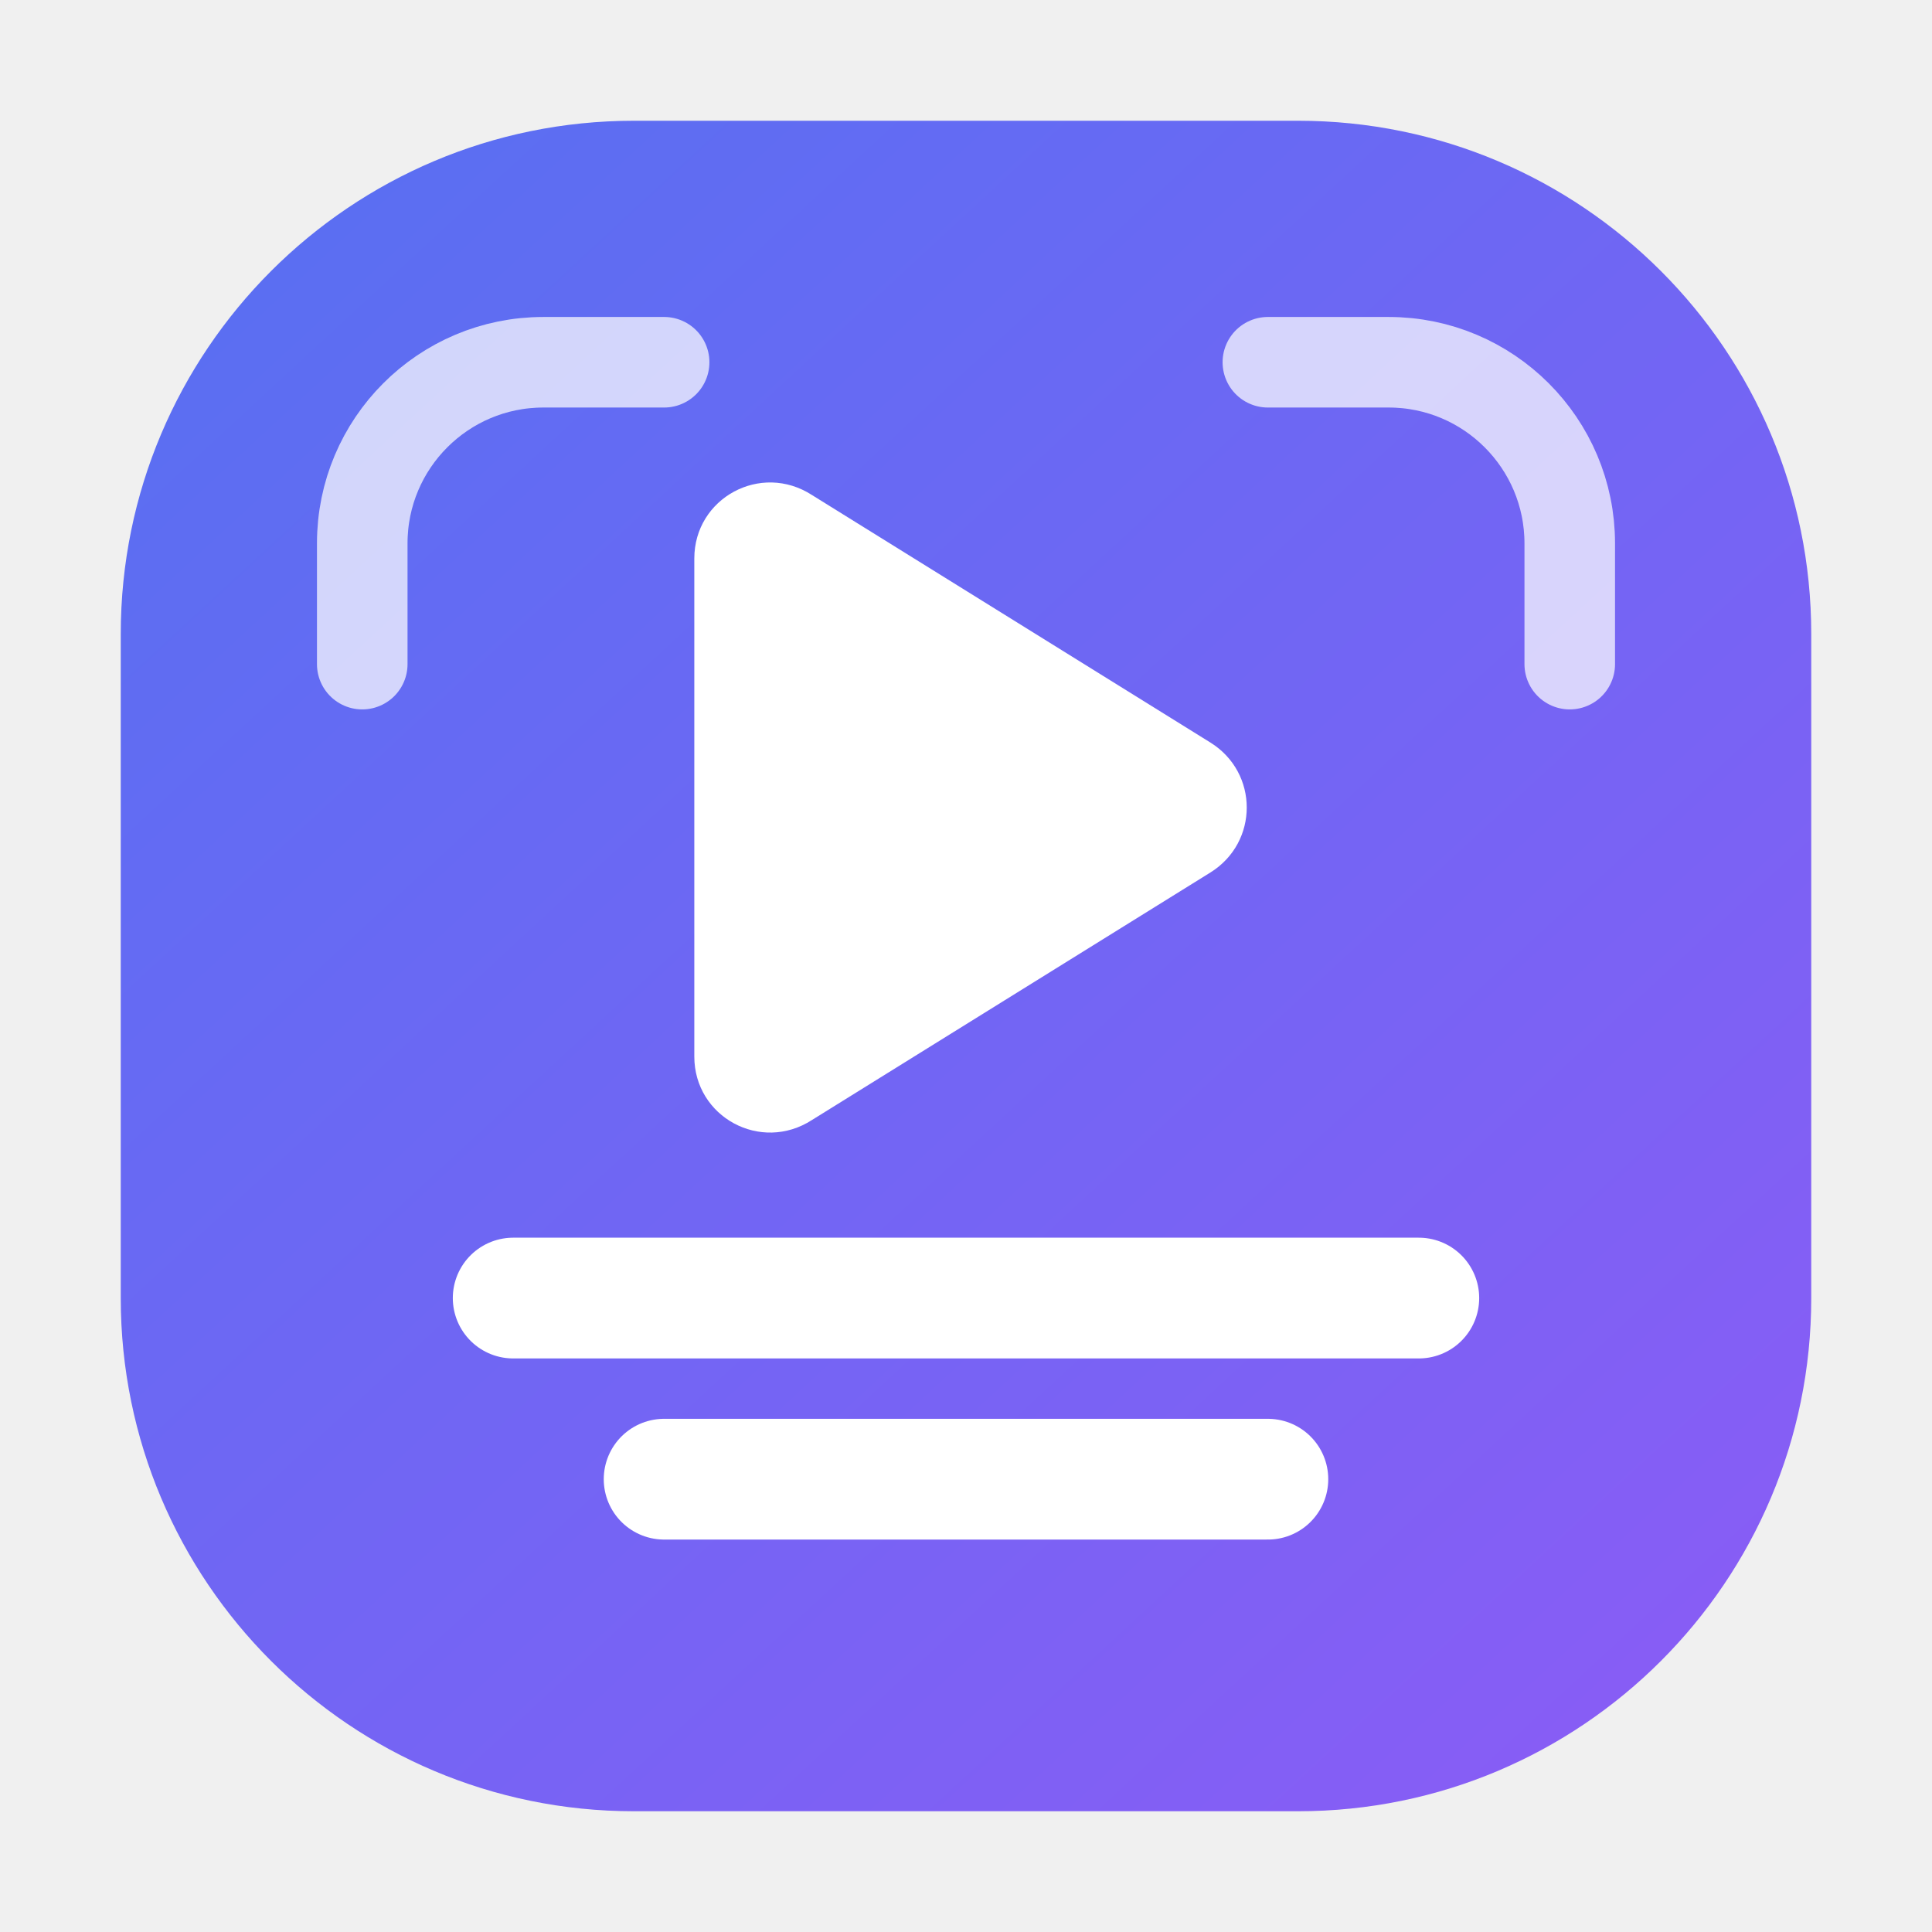
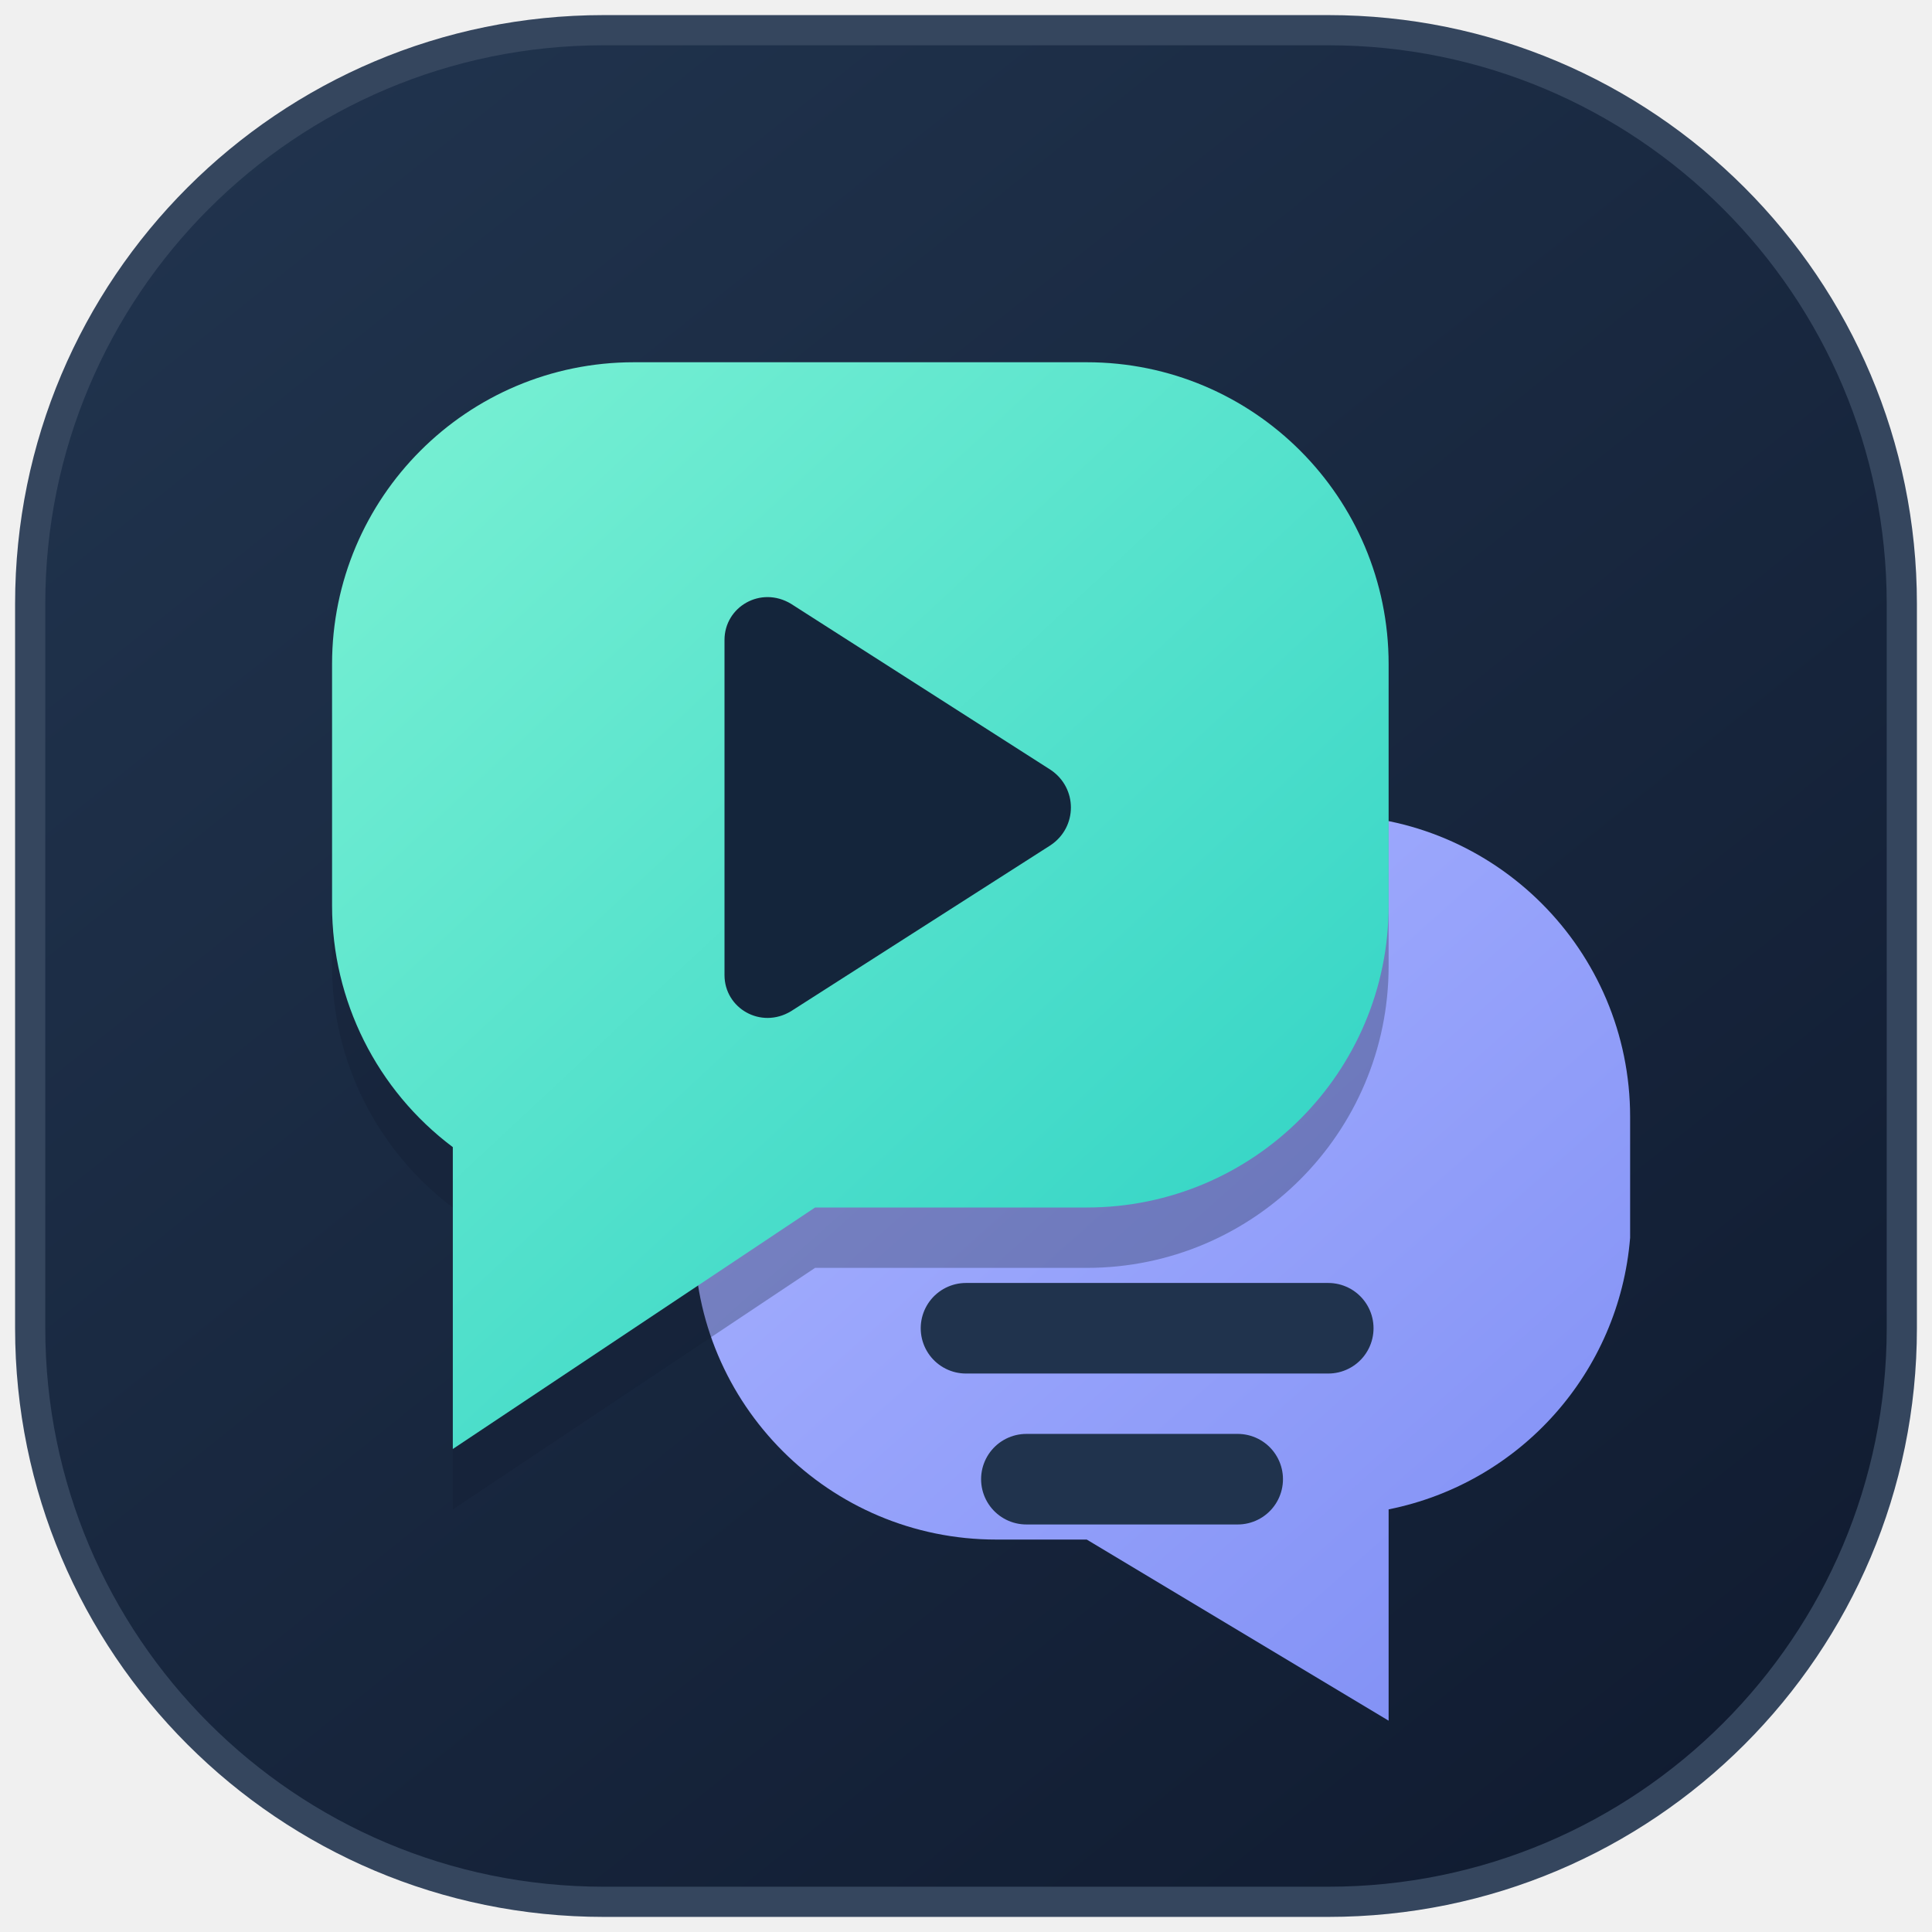
<svg xmlns="http://www.w3.org/2000/svg" viewBox="0 0 64 64" role="img" aria-labelledby="title desc">
  <defs>
-     <linearGradient id="brand" x1="8" y1="6" x2="57" y2="59" gradientUnits="userSpaceOnUse">
-       <stop stop-color="#596FF2" />
-       <stop offset="1" stop-color="#8A5CF5" />
+     <linearGradient id="tile" x1="8" y1="4" x2="56" y2="64" gradientUnits="userSpaceOnUse">
+       <stop stop-color="#20334D" />
+       <stop offset="1" stop-color="#101B30" />
+     </linearGradient>
+     <linearGradient id="mint" x1="14" y1="12" x2="42" y2="42" gradientUnits="userSpaceOnUse">
+       <stop stop-color="#78F0D3" />
+       <stop offset="1" stop-color="#35D5C6" />
+     </linearGradient>
+     <linearGradient id="language" x1="28" y1="28" x2="52" y2="55" gradientUnits="userSpaceOnUse">
+       <stop stop-color="#A7B1FF" />
+       <stop offset="1" stop-color="#8190F5" />
    </linearGradient>
  </defs>
-   <rect x="4" y="4" width="56" height="56" rx="17" fill="url(#brand)" />
-   <path d="M23 18.5c0-2 2.2-3.2 3.9-2.1l13.2 8.2c1.6 1 1.6 3.3 0 4.3l-13.2 8.2c-1.7 1.1-3.9-.1-3.9-2.1V18.5Z" fill="#fff" />
-   <path d="M17 43h30M22 49h20" fill="none" stroke="#fff" stroke-width="4" stroke-linecap="round" />
-   <path d="M12 22v-4a6 6 0 0 1 6-6h4M52 22v-4a6 6 0 0 0-6-6h-4" fill="none" stroke="#fff" stroke-width="3" stroke-linecap="round" opacity=".72" />
+   <rect x="1" y="1" width="62" height="62" rx="19" fill="url(#tile)" stroke="#35465E" stroke-width="1" />
+   <path d="M33 27h11a10 10 0 0 1 10 10v4a10 10 0 0 1-8 9v7l-10-6h-3a10 10 0 0 1-10-10v-4a10 10 0 0 1 10-10Z" fill="url(#language)" />
+   <path d="M32 44h12m-10 5h7" fill="none" stroke="#20334D" stroke-width="3" stroke-linecap="round" />
+   <path d="M21 12h15a10 10 0 0 1 10 10v8a10 10 0 0 1-10 10h-9l-12 8V38a10 10 0 0 1-4-8v-8a10 10 0 0 1 10-10Z" fill="#101B30" transform="translate(0 2)" opacity=".3" />
+   <path d="M21 12h15a10 10 0 0 1 10 10v8a10 10 0 0 1-10 10h-9l-12 8V38a10 10 0 0 1-4-8v-8a10 10 0 0 1 10-10Z" fill="url(#mint)" />
+   <path d="M24 21.2c0-1.1 1.2-1.8 2.2-1.2l8.6 5.5c.9.6.9 1.9 0 2.5l-8.6 5.5c-1 .6-2.2-.1-2.2-1.2Z" fill="#14253B" />
</svg>
